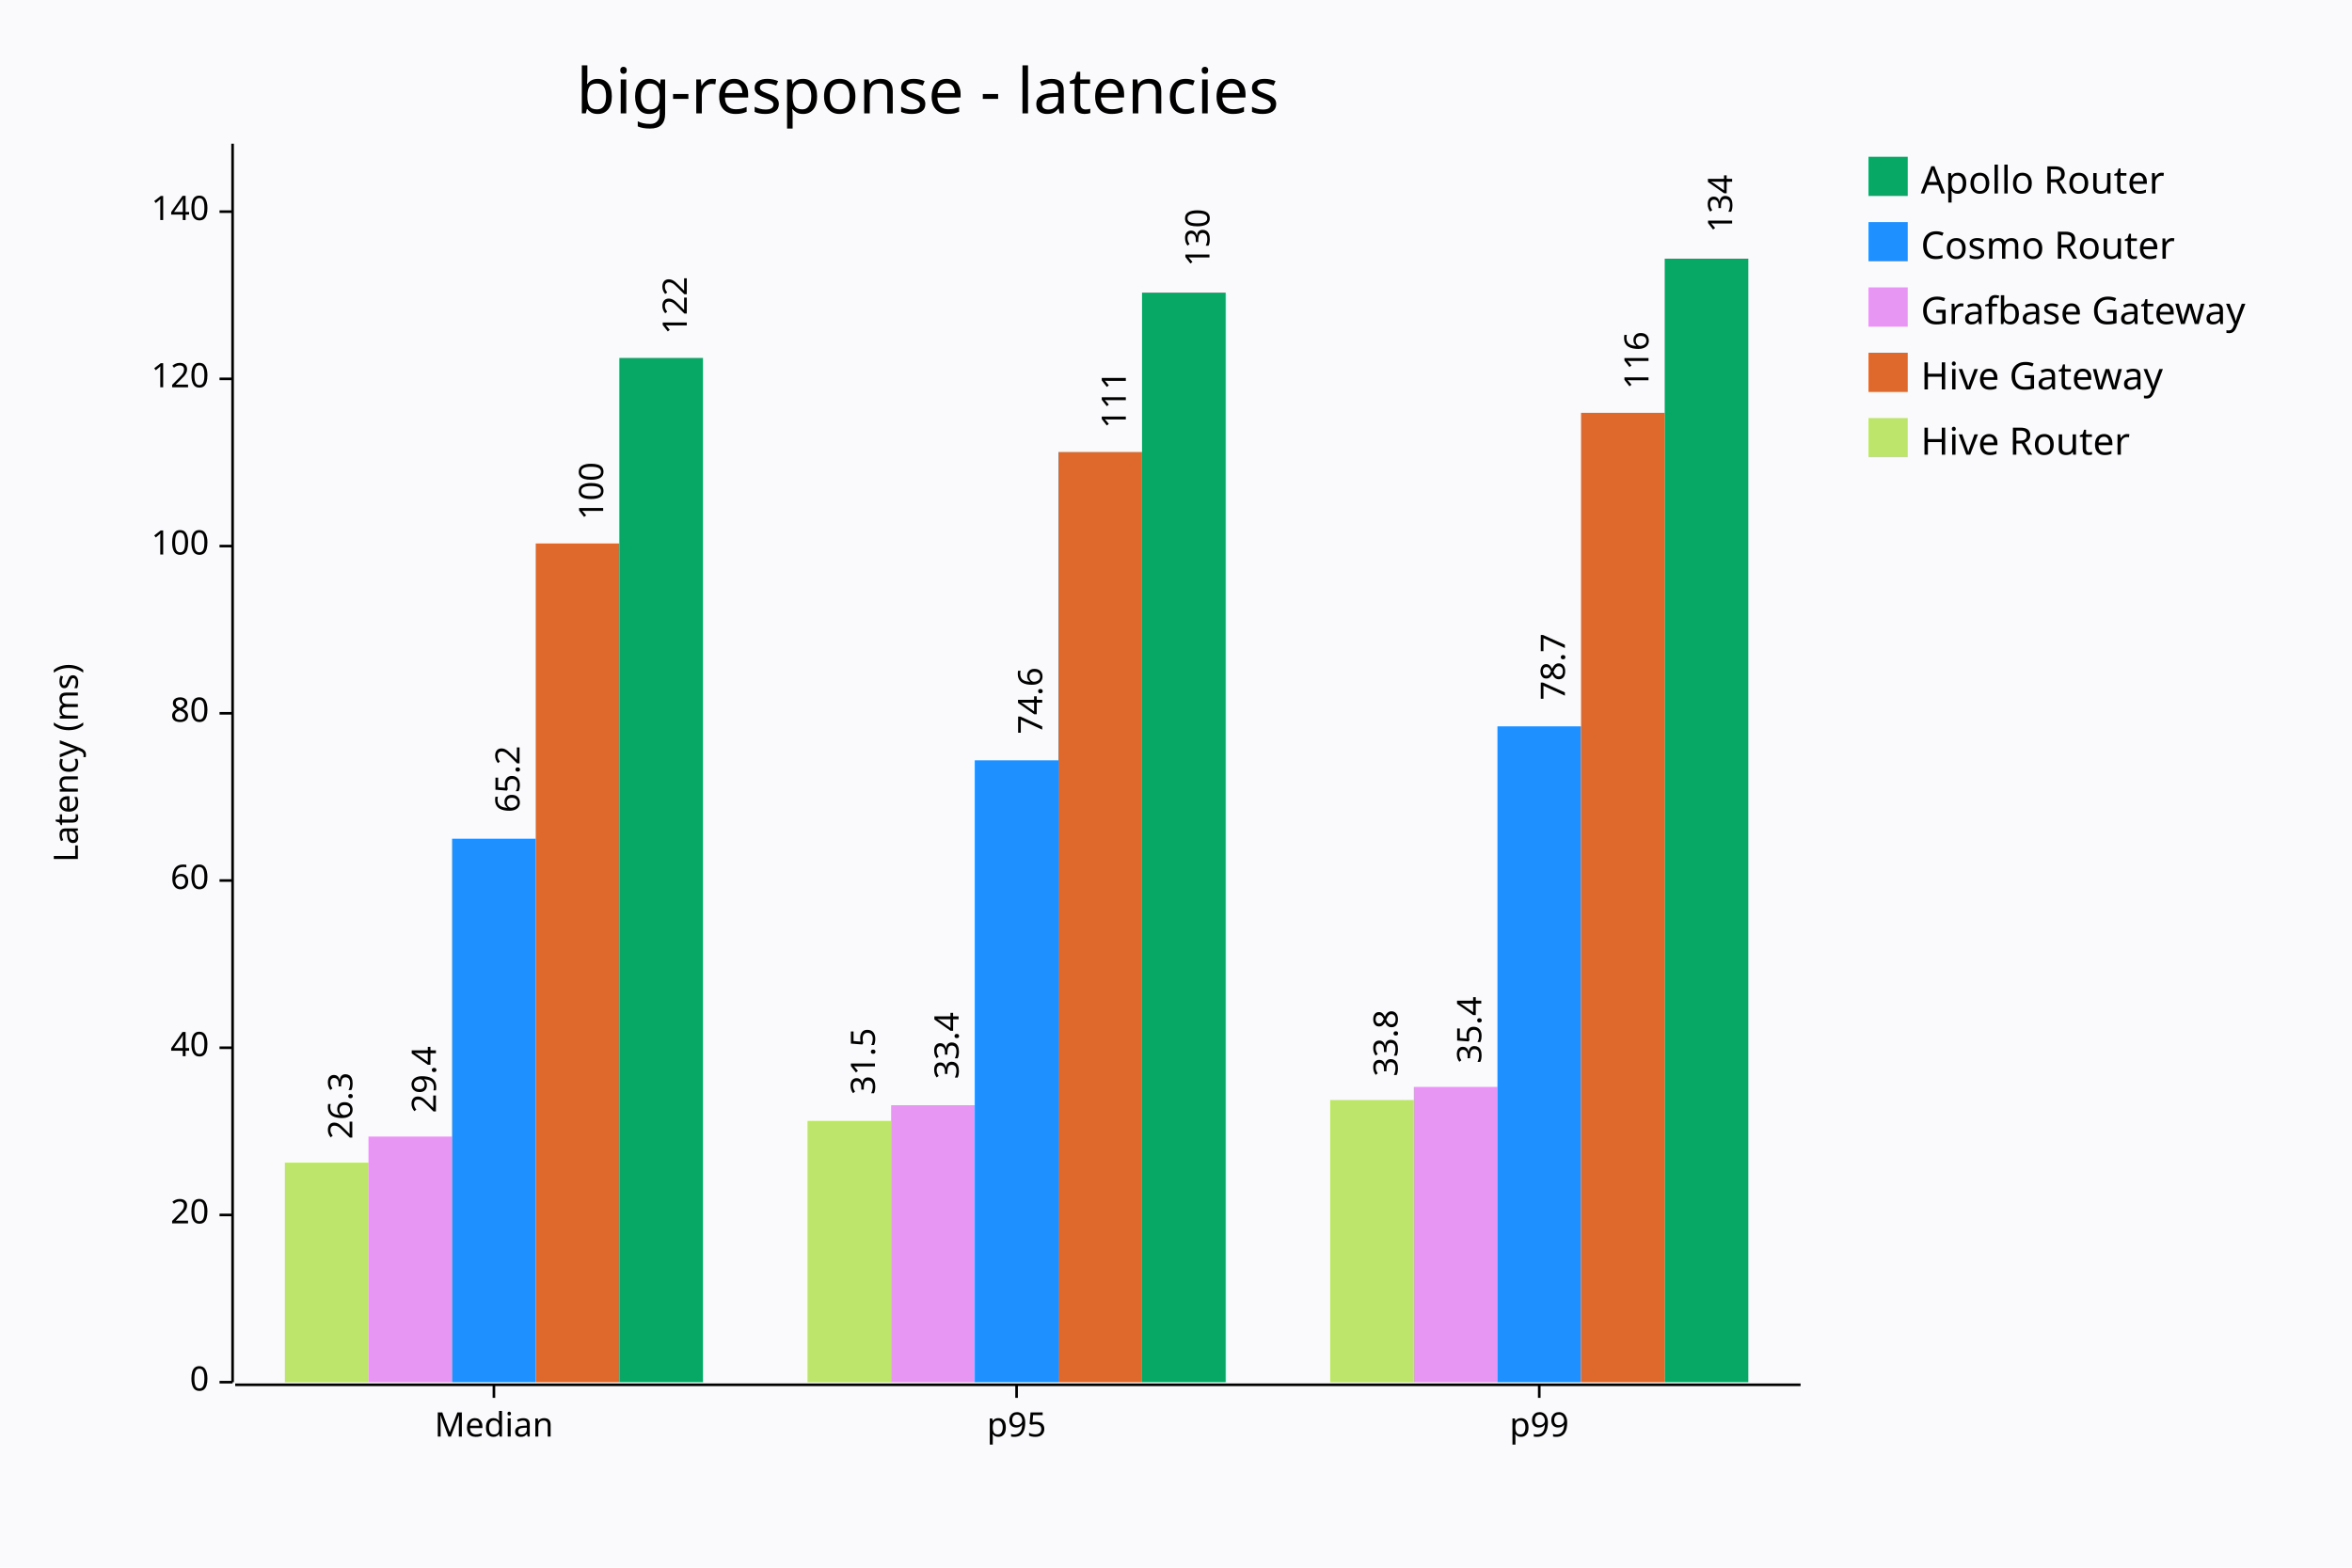
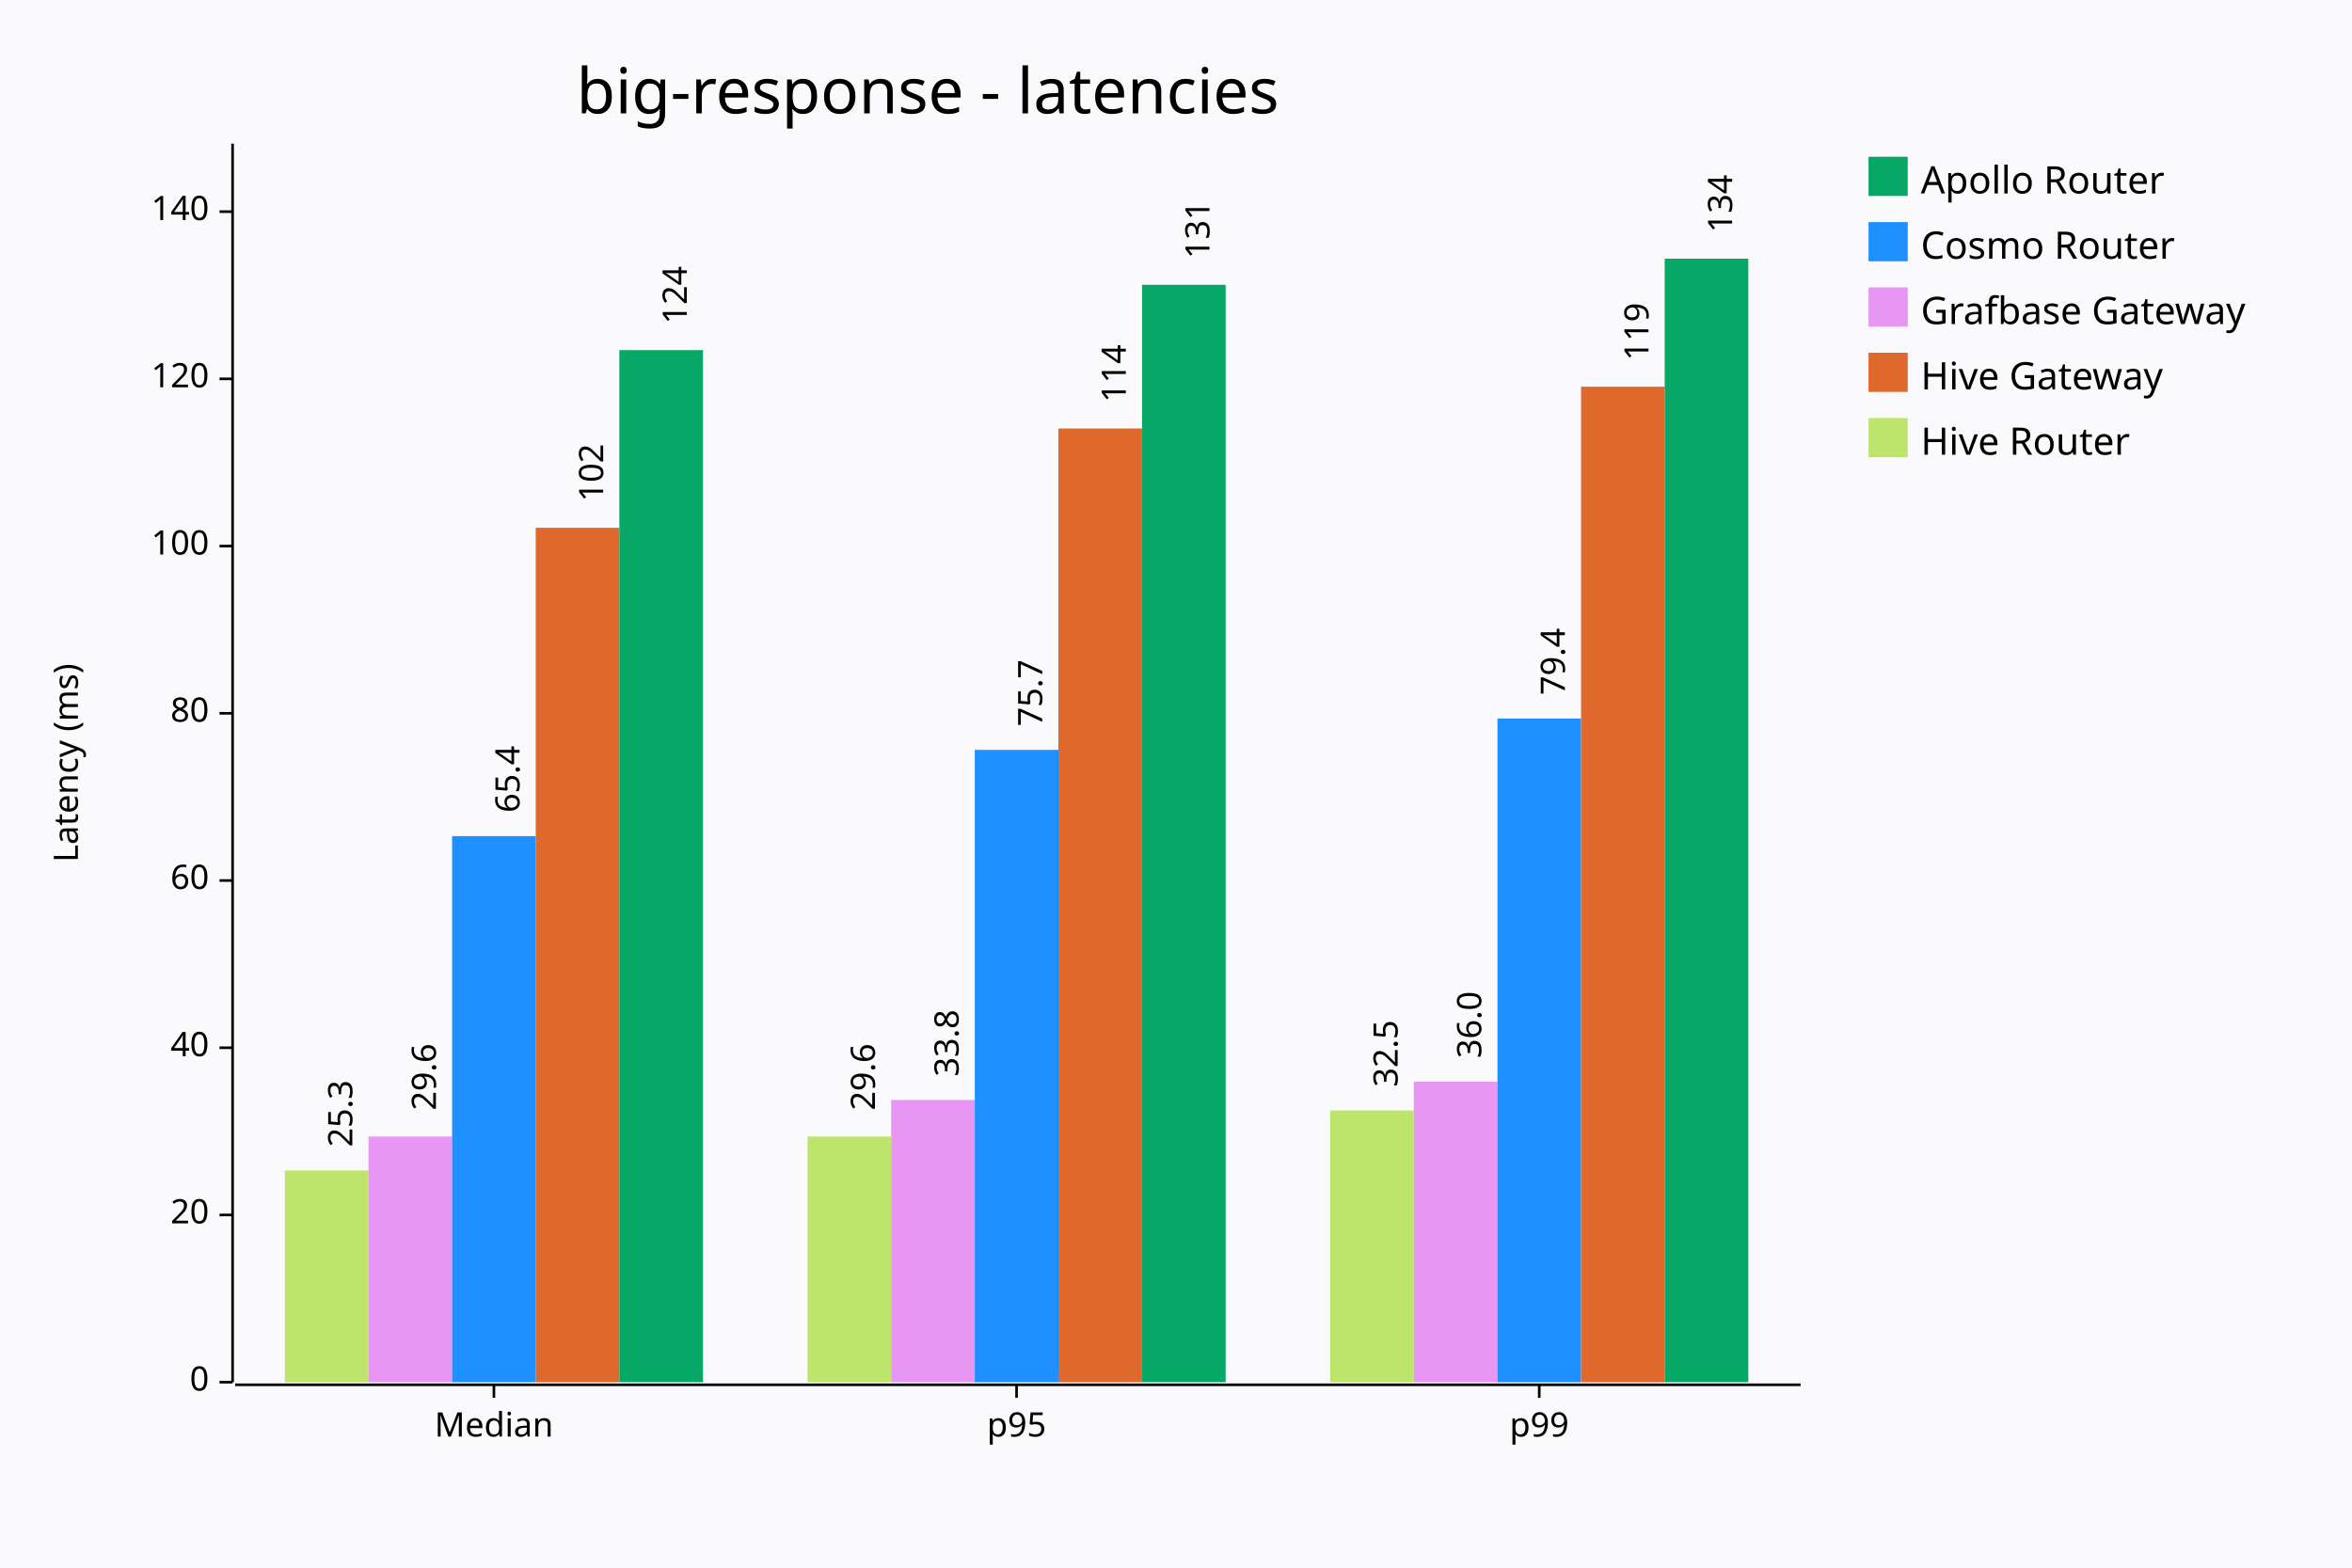
<svg xmlns="http://www.w3.org/2000/svg" width="900" height="600" viewBox="0 0 900 600">
  <rect x="0" y="0" width="900" height="600" opacity="1" fill="#FAFAFC" stroke="none" />
  <text x="355" y="25" dy="0.76em" text-anchor="middle" font-family="sans-serif" font-size="24.194" opacity="1" fill="#000000">
big-response - latencies
</text>
  <text x="20" y="292" dy="0.76em" text-anchor="middle" font-family="sans-serif" font-size="12.903" opacity="1" fill="#000000" transform="rotate(270, 20, 292)">
Latency (ms)
</text>
  <polyline fill="none" opacity="1" stroke="#000000" stroke-width="1" points="89,55 89,529 " />
  <text x="80" y="529" dy="0.5ex" text-anchor="end" font-family="sans-serif" font-size="12.903" opacity="1" fill="#000000">
0
</text>
  <polyline fill="none" opacity="1" stroke="#000000" stroke-width="1" points="84,529 89,529 " />
  <text x="80" y="465" dy="0.5ex" text-anchor="end" font-family="sans-serif" font-size="12.903" opacity="1" fill="#000000">
20
</text>
  <polyline fill="none" opacity="1" stroke="#000000" stroke-width="1" points="84,465 89,465 " />
  <text x="80" y="401" dy="0.5ex" text-anchor="end" font-family="sans-serif" font-size="12.903" opacity="1" fill="#000000">
40
</text>
  <polyline fill="none" opacity="1" stroke="#000000" stroke-width="1" points="84,401 89,401 " />
  <text x="80" y="337" dy="0.5ex" text-anchor="end" font-family="sans-serif" font-size="12.903" opacity="1" fill="#000000">
60
</text>
  <polyline fill="none" opacity="1" stroke="#000000" stroke-width="1" points="84,337 89,337 " />
  <text x="80" y="273" dy="0.5ex" text-anchor="end" font-family="sans-serif" font-size="12.903" opacity="1" fill="#000000">
80
</text>
  <polyline fill="none" opacity="1" stroke="#000000" stroke-width="1" points="84,273 89,273 " />
  <text x="80" y="209" dy="0.5ex" text-anchor="end" font-family="sans-serif" font-size="12.903" opacity="1" fill="#000000">
100
</text>
  <polyline fill="none" opacity="1" stroke="#000000" stroke-width="1" points="84,209 89,209 " />
  <text x="80" y="145" dy="0.5ex" text-anchor="end" font-family="sans-serif" font-size="12.903" opacity="1" fill="#000000">
120
</text>
  <polyline fill="none" opacity="1" stroke="#000000" stroke-width="1" points="84,145 89,145 " />
  <text x="80" y="81" dy="0.5ex" text-anchor="end" font-family="sans-serif" font-size="12.903" opacity="1" fill="#000000">
140
</text>
  <polyline fill="none" opacity="1" stroke="#000000" stroke-width="1" points="84,81 89,81 " />
  <polyline fill="none" opacity="1" stroke="#000000" stroke-width="1" points="90,530 689,530 " />
  <text x="189" y="540" dy="0.76em" text-anchor="middle" font-family="sans-serif" font-size="12.903" opacity="1" fill="#000000">
Median
</text>
  <polyline fill="none" opacity="1" stroke="#000000" stroke-width="1" points="189,530 189,535 " />
  <text x="389" y="540" dy="0.76em" text-anchor="middle" font-family="sans-serif" font-size="12.903" opacity="1" fill="#000000">
p95
</text>
  <polyline fill="none" opacity="1" stroke="#000000" stroke-width="1" points="389,530 389,535 " />
  <text x="589" y="540" dy="0.76em" text-anchor="middle" font-family="sans-serif" font-size="12.903" opacity="1" fill="#000000">
p99
</text>
  <polyline fill="none" opacity="1" stroke="#000000" stroke-width="1" points="589,530 589,535 " />
-   <rect x="109" y="445" width="32" height="84" opacity="1" fill="#BDE56C" stroke="none" />
-   <rect x="309" y="429" width="32" height="100" opacity="1" fill="#BDE56C" stroke="none" />
-   <rect x="509" y="421" width="32" height="108" opacity="1" fill="#BDE56C" stroke="none" />
-   <text x="125" y="436" dy="0.76em" text-anchor="start" font-family="sans-serif" font-size="12.903" opacity="1" fill="#000000" transform="rotate(270, 125, 436)">
- 26.3
+   <rect x="109" y="448" width="32" height="81" opacity="1" fill="#BDE56C" stroke="none" />
+   <rect x="309" y="435" width="32" height="94" opacity="1" fill="#BDE56C" stroke="none" />
+   <rect x="509" y="425" width="32" height="104" opacity="1" fill="#BDE56C" stroke="none" />
+   <text x="125" y="439" dy="0.76em" text-anchor="start" font-family="sans-serif" font-size="12.903" opacity="1" fill="#000000" transform="rotate(270, 125, 439)">
+ 25.3
</text>
-   <text x="325" y="419" dy="0.76em" text-anchor="start" font-family="sans-serif" font-size="12.903" opacity="1" fill="#000000" transform="rotate(270, 325, 419)">
- 31.5
+   <text x="325" y="425" dy="0.76em" text-anchor="start" font-family="sans-serif" font-size="12.903" opacity="1" fill="#000000" transform="rotate(270, 325, 425)">
+ 29.6
</text>
-   <text x="525" y="412" dy="0.76em" text-anchor="start" font-family="sans-serif" font-size="12.903" opacity="1" fill="#000000" transform="rotate(270, 525, 412)">
+   <text x="525" y="416" dy="0.76em" text-anchor="start" font-family="sans-serif" font-size="12.903" opacity="1" fill="#000000" transform="rotate(270, 525, 416)">
+ 32.5
+ </text>
+   <rect x="141" y="435" width="32" height="94" opacity="1" fill="#E796F3" stroke="none" />
+   <rect x="341" y="421" width="32" height="108" opacity="1" fill="#E796F3" stroke="none" />
+   <rect x="541" y="414" width="32" height="115" opacity="1" fill="#E796F3" stroke="none" />
+   <text x="157" y="425" dy="0.76em" text-anchor="start" font-family="sans-serif" font-size="12.903" opacity="1" fill="#000000" transform="rotate(270, 157, 425)">
+ 29.6
+ </text>
+   <text x="357" y="412" dy="0.76em" text-anchor="start" font-family="sans-serif" font-size="12.903" opacity="1" fill="#000000" transform="rotate(270, 357, 412)">
33.8
</text>
-   <rect x="141" y="435" width="32" height="94" opacity="1" fill="#E796F3" stroke="none" />
-   <rect x="341" y="423" width="32" height="106" opacity="1" fill="#E796F3" stroke="none" />
-   <rect x="541" y="416" width="32" height="113" opacity="1" fill="#E796F3" stroke="none" />
-   <text x="157" y="426" dy="0.76em" text-anchor="start" font-family="sans-serif" font-size="12.903" opacity="1" fill="#000000" transform="rotate(270, 157, 426)">
- 29.4
+   <text x="557" y="405" dy="0.76em" text-anchor="start" font-family="sans-serif" font-size="12.903" opacity="1" fill="#000000" transform="rotate(270, 557, 405)">
+ 36.0
</text>
-   <text x="357" y="413" dy="0.76em" text-anchor="start" font-family="sans-serif" font-size="12.903" opacity="1" fill="#000000" transform="rotate(270, 357, 413)">
- 33.4
+   <rect x="173" y="320" width="32" height="209" opacity="1" fill="#1E90FF" stroke="none" />
+   <rect x="373" y="287" width="32" height="242" opacity="1" fill="#1E90FF" stroke="none" />
+   <rect x="573" y="275" width="32" height="254" opacity="1" fill="#1E90FF" stroke="none" />
+   <text x="189" y="311" dy="0.76em" text-anchor="start" font-family="sans-serif" font-size="12.903" opacity="1" fill="#000000" transform="rotate(270, 189, 311)">
+ 65.4
</text>
-   <text x="557" y="407" dy="0.76em" text-anchor="start" font-family="sans-serif" font-size="12.903" opacity="1" fill="#000000" transform="rotate(270, 557, 407)">
- 35.4
+   <text x="389" y="278" dy="0.76em" text-anchor="start" font-family="sans-serif" font-size="12.903" opacity="1" fill="#000000" transform="rotate(270, 389, 278)">
+ 75.7
</text>
-   <rect x="173" y="321" width="32" height="208" opacity="1" fill="#1E90FF" stroke="none" />
-   <rect x="373" y="291" width="32" height="238" opacity="1" fill="#1E90FF" stroke="none" />
-   <rect x="573" y="278" width="32" height="251" opacity="1" fill="#1E90FF" stroke="none" />
-   <text x="189" y="311" dy="0.76em" text-anchor="start" font-family="sans-serif" font-size="12.903" opacity="1" fill="#000000" transform="rotate(270, 189, 311)">
- 65.2
+   <text x="589" y="266" dy="0.76em" text-anchor="start" font-family="sans-serif" font-size="12.903" opacity="1" fill="#000000" transform="rotate(270, 589, 266)">
+ 79.4
</text>
-   <text x="389" y="281" dy="0.76em" text-anchor="start" font-family="sans-serif" font-size="12.903" opacity="1" fill="#000000" transform="rotate(270, 389, 281)">
- 74.6
+   <rect x="205" y="202" width="32" height="327" opacity="1" fill="#DF682D" stroke="none" />
+   <rect x="405" y="164" width="32" height="365" opacity="1" fill="#DF682D" stroke="none" />
+   <rect x="605" y="148" width="32" height="381" opacity="1" fill="#DF682D" stroke="none" />
+   <text x="221" y="192" dy="0.76em" text-anchor="start" font-family="sans-serif" font-size="12.903" opacity="1" fill="#000000" transform="rotate(270, 221, 192)">
+ 102
</text>
-   <text x="589" y="268" dy="0.76em" text-anchor="start" font-family="sans-serif" font-size="12.903" opacity="1" fill="#000000" transform="rotate(270, 589, 268)">
- 78.7
+   <text x="421" y="154" dy="0.76em" text-anchor="start" font-family="sans-serif" font-size="12.903" opacity="1" fill="#000000" transform="rotate(270, 421, 154)">
+ 114
</text>
-   <rect x="205" y="208" width="32" height="321" opacity="1" fill="#DF682D" stroke="none" />
-   <rect x="405" y="173" width="32" height="356" opacity="1" fill="#DF682D" stroke="none" />
-   <rect x="605" y="158" width="32" height="371" opacity="1" fill="#DF682D" stroke="none" />
-   <text x="221" y="199" dy="0.76em" text-anchor="start" font-family="sans-serif" font-size="12.903" opacity="1" fill="#000000" transform="rotate(270, 221, 199)">
- 100
+   <text x="621" y="138" dy="0.76em" text-anchor="start" font-family="sans-serif" font-size="12.903" opacity="1" fill="#000000" transform="rotate(270, 621, 138)">
+ 119
</text>
-   <text x="421" y="164" dy="0.76em" text-anchor="start" font-family="sans-serif" font-size="12.903" opacity="1" fill="#000000" transform="rotate(270, 421, 164)">
- 111
+   <rect x="237" y="134" width="32" height="395" opacity="1" fill="#07A865" stroke="none" />
+   <rect x="437" y="109" width="32" height="420" opacity="1" fill="#07A865" stroke="none" />
+   <rect x="637" y="99" width="32" height="430" opacity="1" fill="#07A865" stroke="none" />
+   <text x="253" y="124" dy="0.76em" text-anchor="start" font-family="sans-serif" font-size="12.903" opacity="1" fill="#000000" transform="rotate(270, 253, 124)">
+ 124
</text>
-   <text x="621" y="149" dy="0.76em" text-anchor="start" font-family="sans-serif" font-size="12.903" opacity="1" fill="#000000" transform="rotate(270, 621, 149)">
- 116
- </text>
-   <rect x="237" y="137" width="32" height="392" opacity="1" fill="#07A865" stroke="none" />
-   <rect x="437" y="112" width="32" height="417" opacity="1" fill="#07A865" stroke="none" />
-   <rect x="637" y="99" width="32" height="430" opacity="1" fill="#07A865" stroke="none" />
-   <text x="253" y="128" dy="0.76em" text-anchor="start" font-family="sans-serif" font-size="12.903" opacity="1" fill="#000000" transform="rotate(270, 253, 128)">
- 122
- </text>
-   <text x="453" y="102" dy="0.76em" text-anchor="start" font-family="sans-serif" font-size="12.903" opacity="1" fill="#000000" transform="rotate(270, 453, 102)">
- 130
+   <text x="453" y="99" dy="0.76em" text-anchor="start" font-family="sans-serif" font-size="12.903" opacity="1" fill="#000000" transform="rotate(270, 453, 99)">
+ 131
</text>
  <text x="653" y="89" dy="0.76em" text-anchor="start" font-family="sans-serif" font-size="12.903" opacity="1" fill="#000000" transform="rotate(270, 653, 89)">
134
</text>
  <rect x="715" y="60" width="15" height="15" opacity="1" fill="#07A865" stroke="none" />
  <text x="735" y="63" dy="0.76em" text-anchor="start" font-family="sans-serif" font-size="14.516" opacity="1" fill="#000000">
Apollo Router
</text>
  <rect x="715" y="85" width="15" height="15" opacity="1" fill="#1E90FF" stroke="none" />
  <text x="735" y="88" dy="0.76em" text-anchor="start" font-family="sans-serif" font-size="14.516" opacity="1" fill="#000000">
Cosmo Router
</text>
  <rect x="715" y="110" width="15" height="15" opacity="1" fill="#E796F3" stroke="none" />
  <text x="735" y="113" dy="0.76em" text-anchor="start" font-family="sans-serif" font-size="14.516" opacity="1" fill="#000000">
Grafbase Gateway
</text>
  <rect x="715" y="135" width="15" height="15" opacity="1" fill="#DF682D" stroke="none" />
  <text x="735" y="138" dy="0.76em" text-anchor="start" font-family="sans-serif" font-size="14.516" opacity="1" fill="#000000">
Hive Gateway
</text>
  <rect x="715" y="160" width="15" height="15" opacity="1" fill="#BDE56C" stroke="none" />
  <text x="735" y="163" dy="0.76em" text-anchor="start" font-family="sans-serif" font-size="14.516" opacity="1" fill="#000000">
Hive Router
</text>
</svg>
